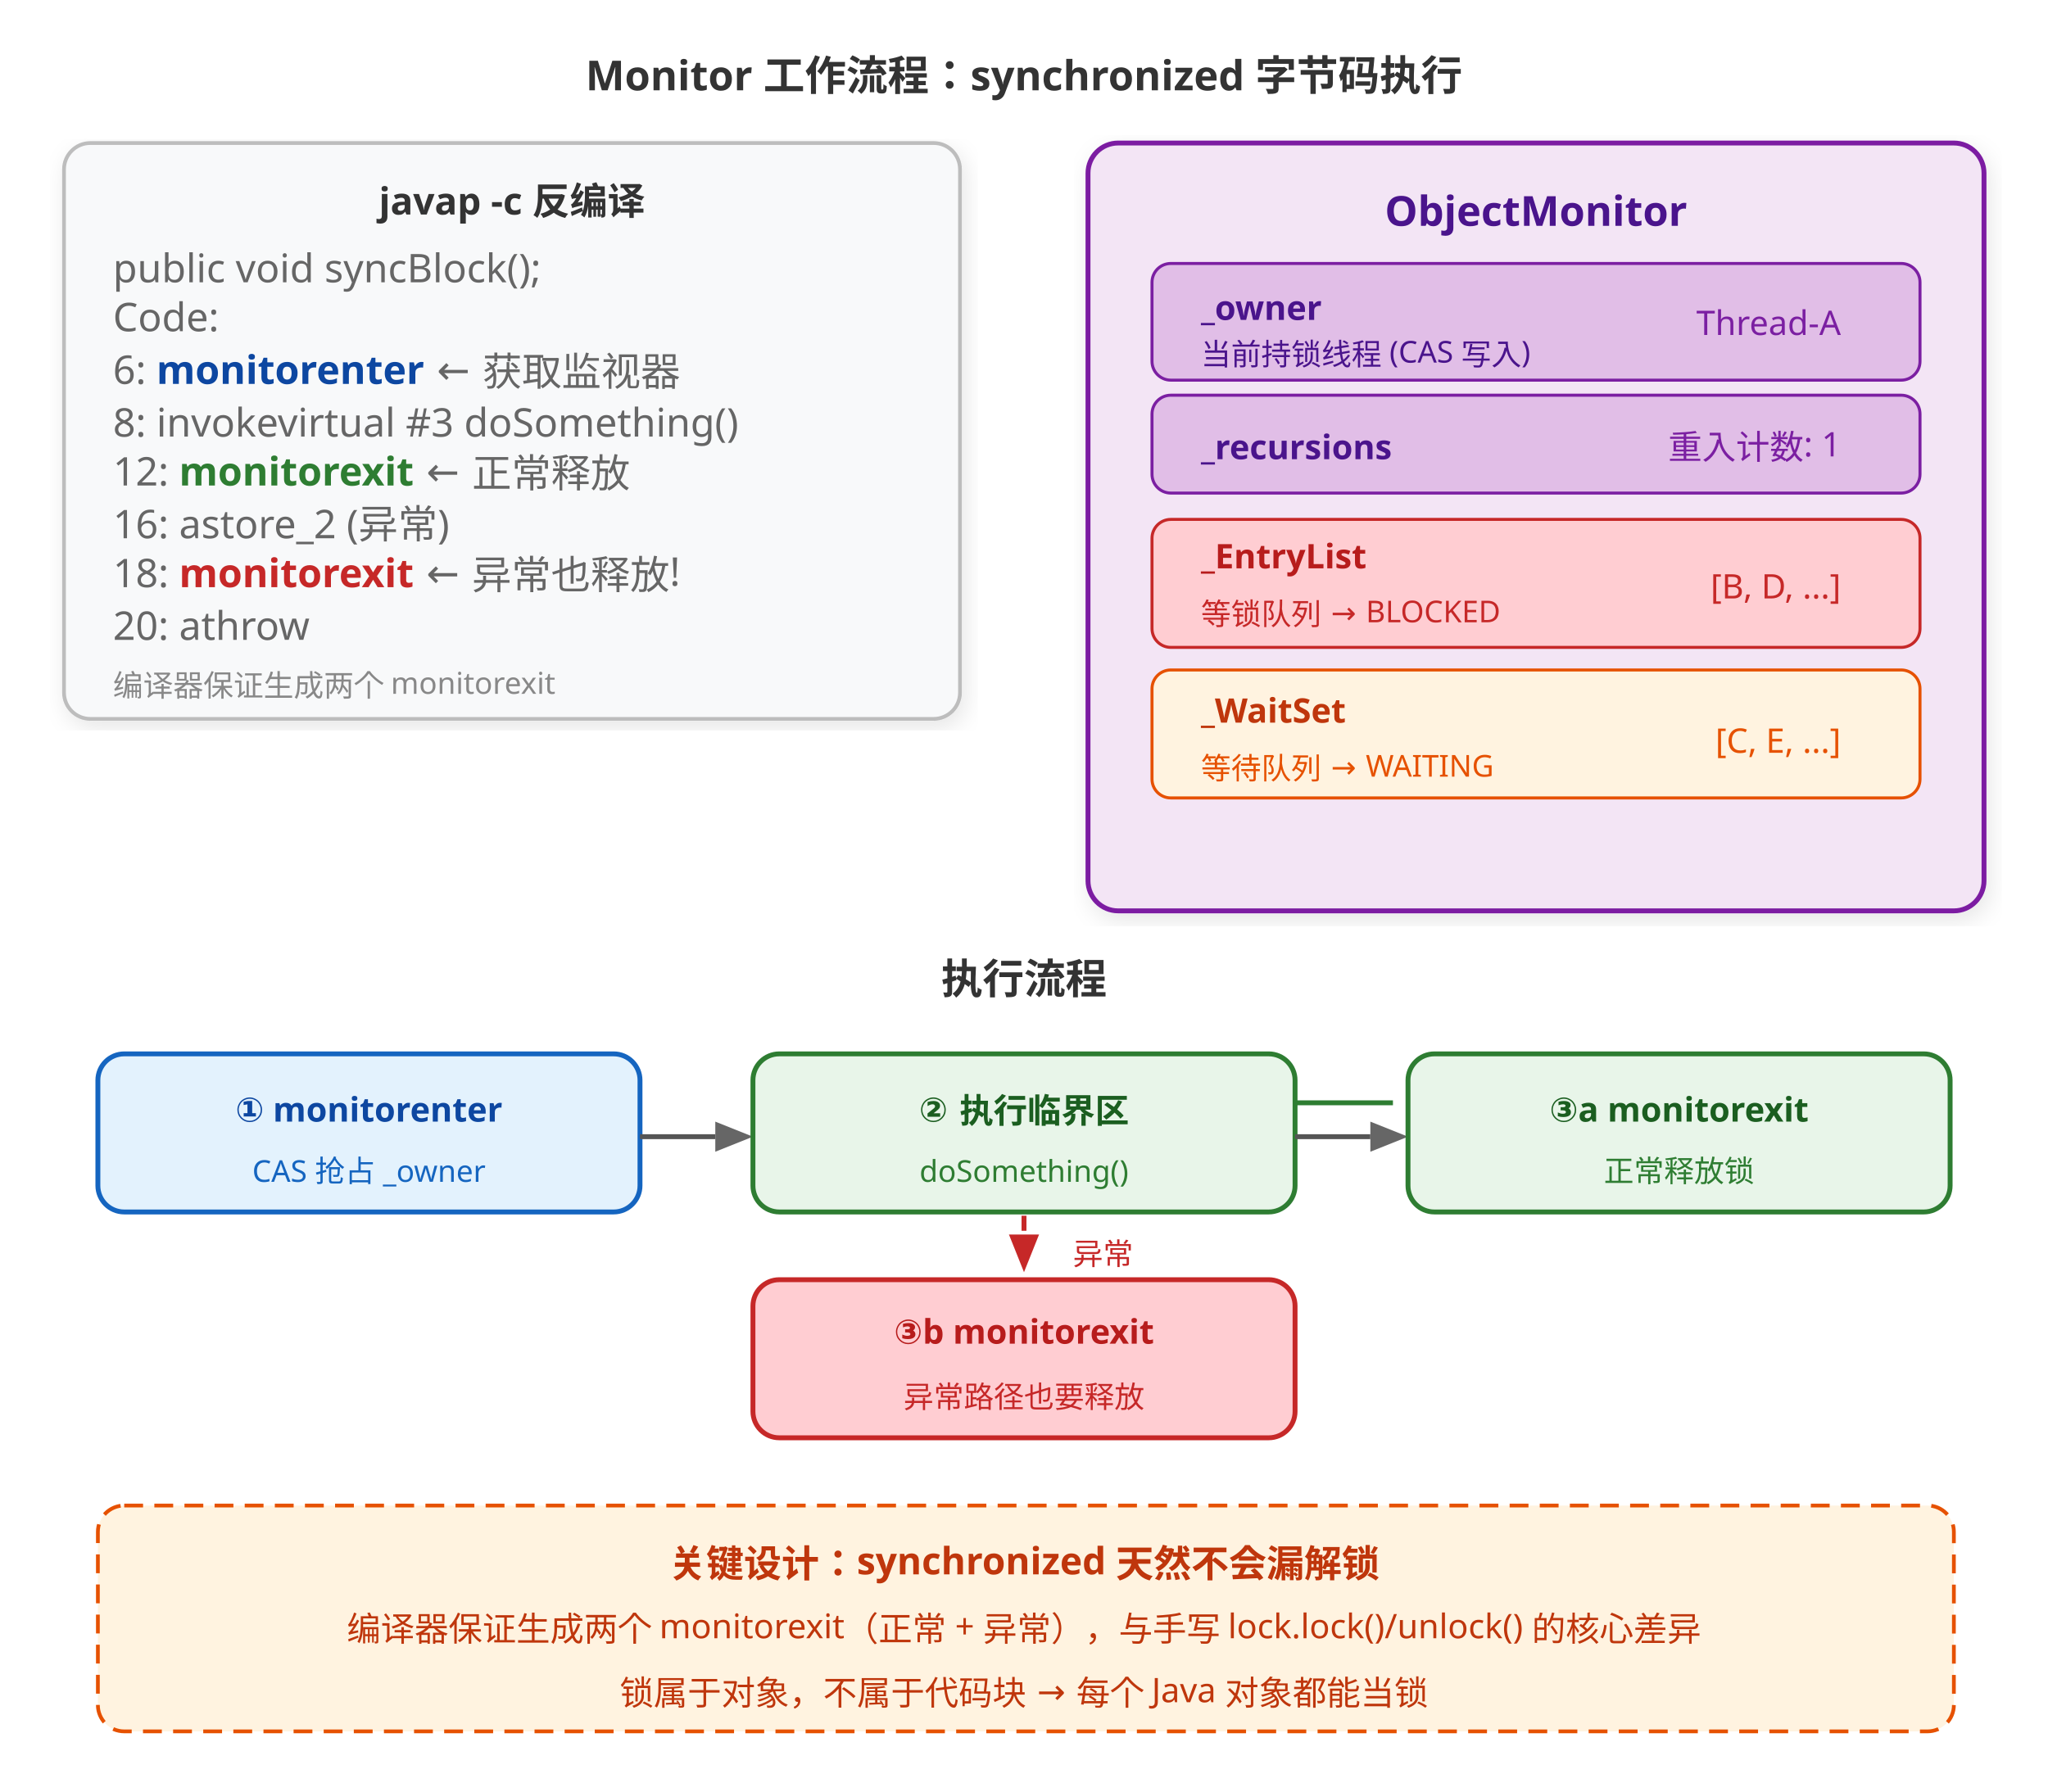
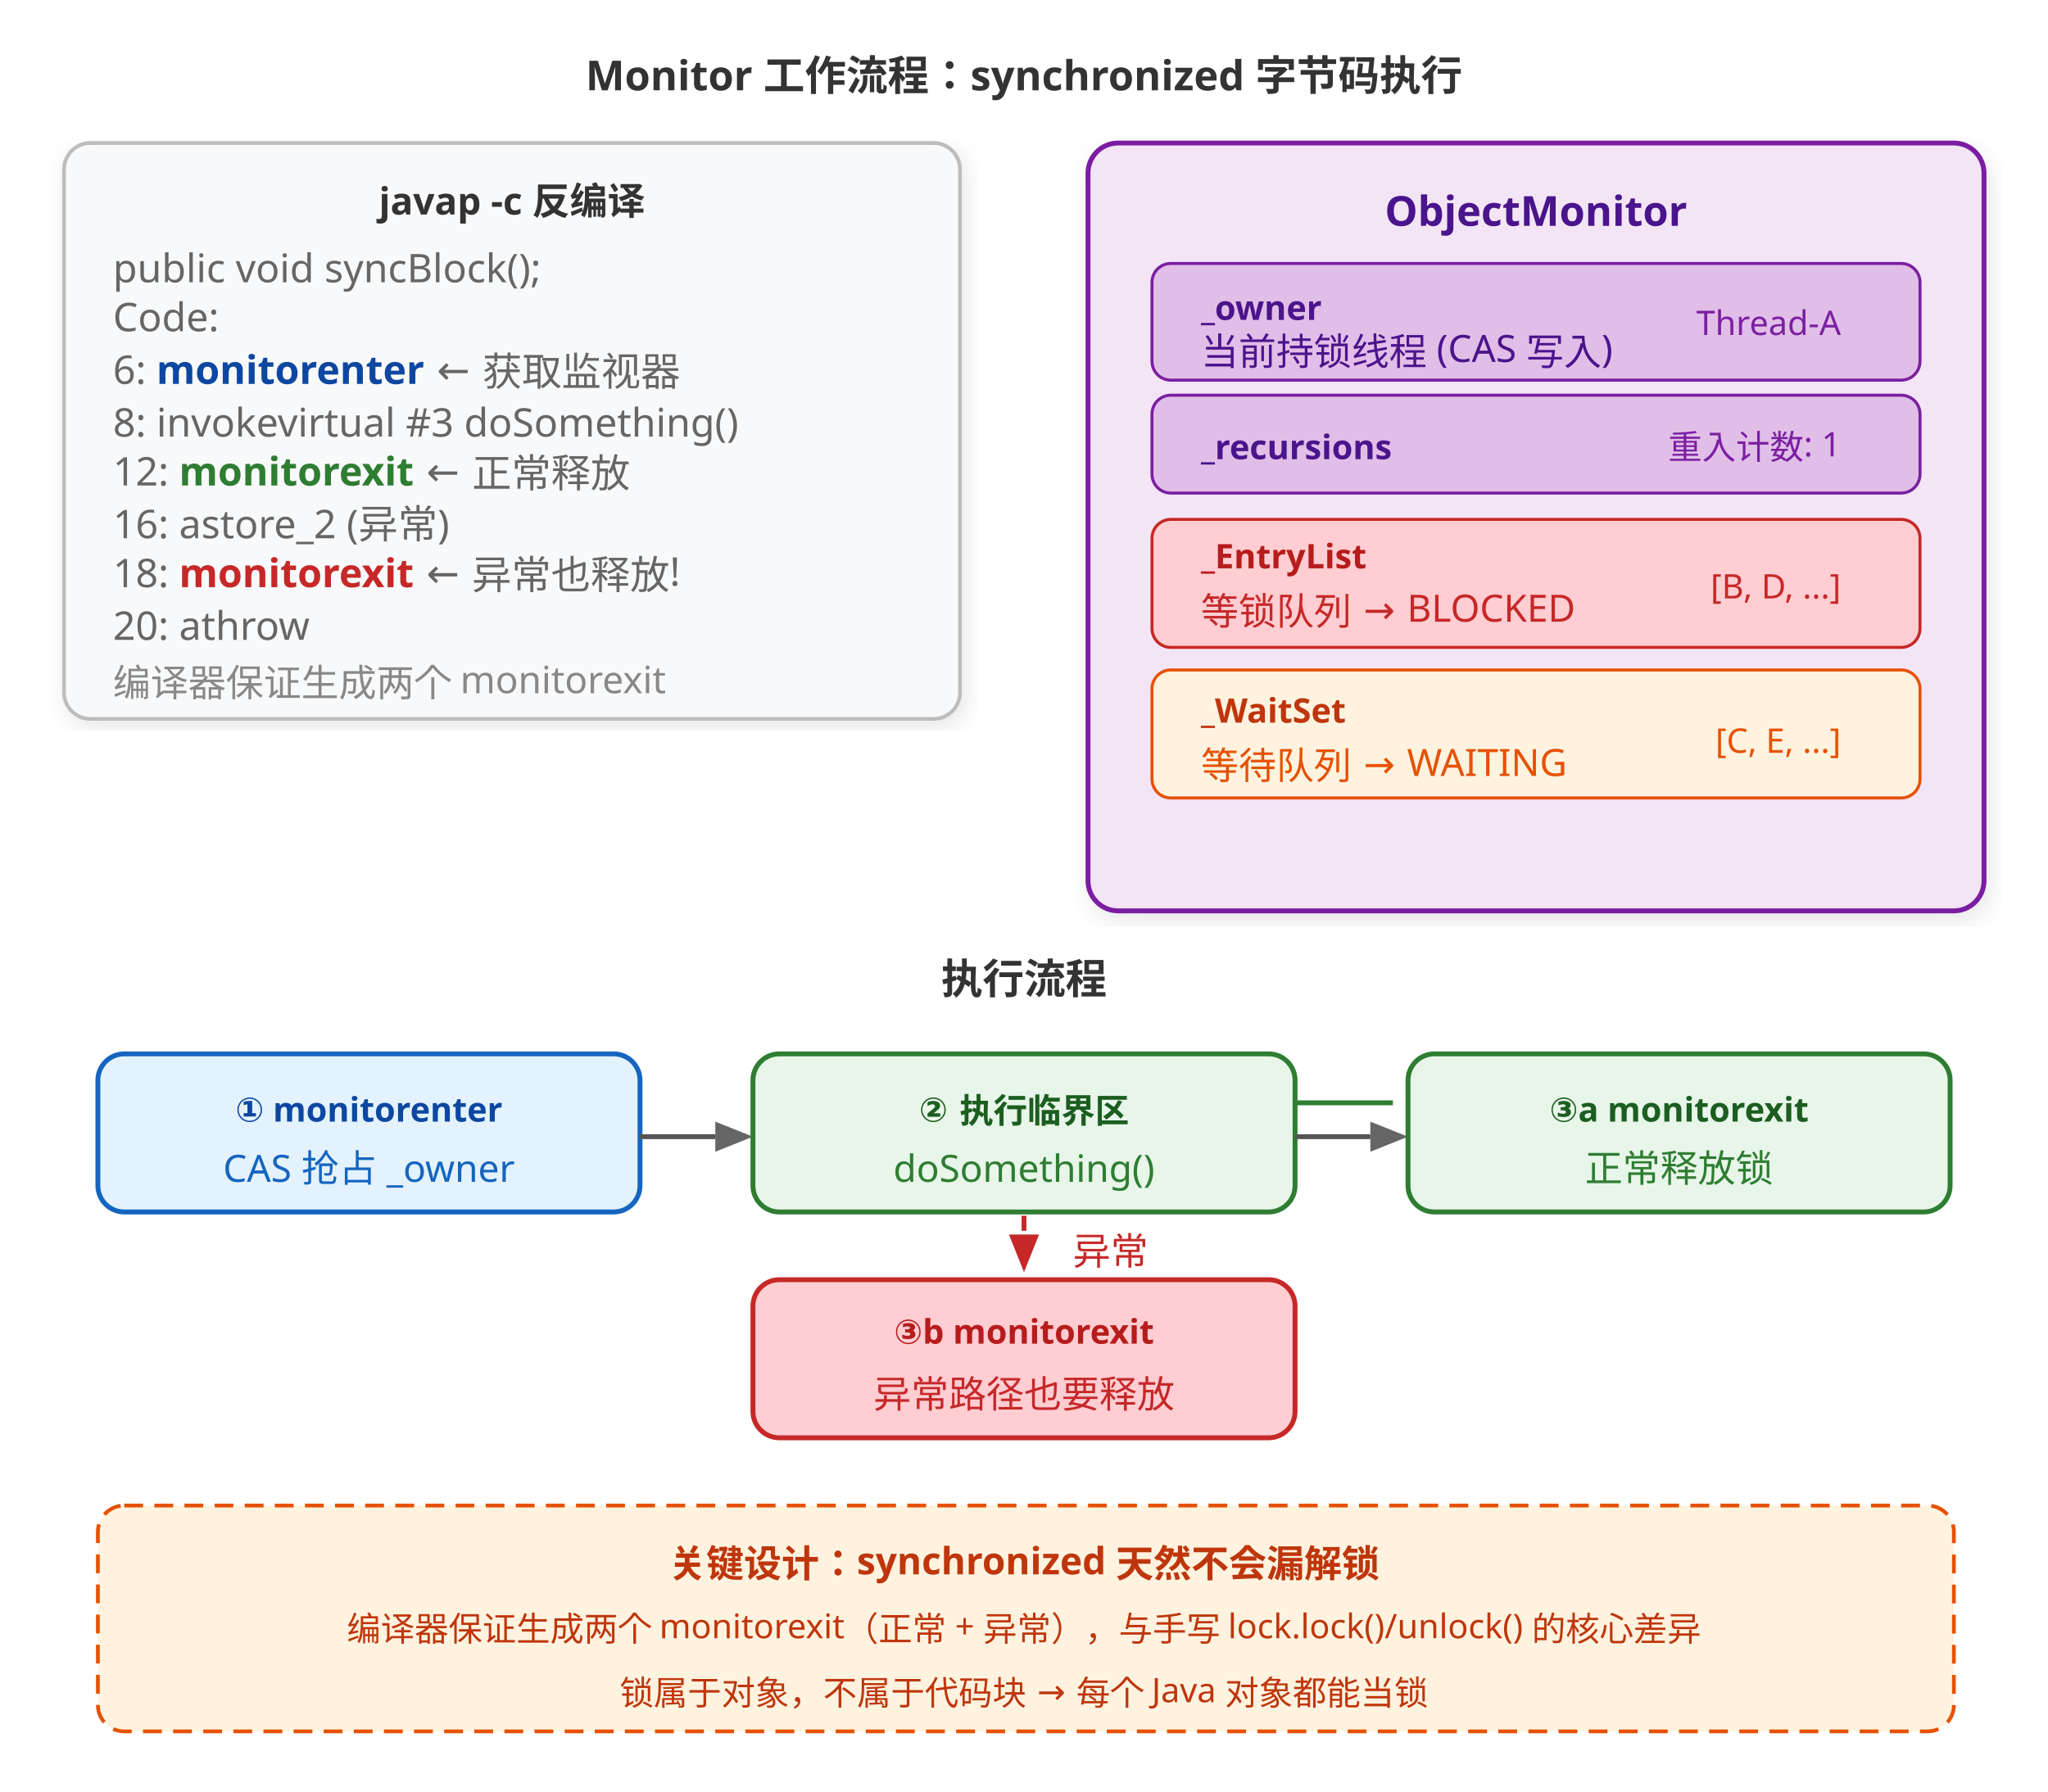
<svg xmlns="http://www.w3.org/2000/svg" viewBox="0 0 544 476" width="544" height="476">
  <defs>
    <style>
      text { font-family: 'Noto Sans SC','PingFang SC','Microsoft YaHei',sans-serif; }
    </style>
    <filter id="shadow" x="-2%" y="-2%" width="104%" height="104%">
      <feDropShadow dx="1" dy="2" stdDeviation="3" flood-opacity="0.10" />
    </filter>
    <marker id="arrowG" markerWidth="10" markerHeight="8" refX="0" refY="4" orient="auto" markerUnits="userSpaceOnUse">
      <path d="M0,0 L10,4 L0,8 Z" fill="#2e7d32" />
    </marker>
    <marker id="arrowR" markerWidth="10" markerHeight="8" refX="0" refY="4" orient="auto" markerUnits="userSpaceOnUse">
      <path d="M0,0 L10,4 L0,8 Z" fill="#c62828" />
    </marker>
    <marker id="arrowB" markerWidth="10" markerHeight="8" refX="0" refY="4" orient="auto" markerUnits="userSpaceOnUse">
      <path d="M0,0 L10,4 L0,8 Z" fill="#666666" />
    </marker>
  </defs>
  <text x="272" y="24" text-anchor="middle" font-size="11" font-weight="bold" fill="#333333">Monitor 工作流程：synchronized 字节码执行</text>
  <rect x="17" y="38" width="238" height="153" rx="7" fill="#f8f9fa" stroke="#bdbdbd" stroke-width="1" filter="url(#shadow)" />
  <text x="136" y="57" text-anchor="middle" font-size="10" font-weight="bold" fill="#333333">javap -c 反编译</text>
  <text x="30" y="75" font-family="monospace" font-size="10.5" fill="#666666">public void syncBlock();</text>
  <text x="30" y="88" font-family="monospace" font-size="10.5" fill="#666666">  Code:</text>
  <text x="30" y="102" font-family="monospace" font-size="10.5" fill="#666666">    6: <tspan font-weight="bold" fill="#0d47a1">monitorenter</tspan>   ← 获取监视器</text>
  <text x="30" y="116" font-family="monospace" font-size="10.5" fill="#666666">    8: invokevirtual #3  doSomething()</text>
  <text x="30" y="129" font-family="monospace" font-size="10.5" fill="#666666">   12: <tspan font-weight="bold" fill="#2e7d32">monitorexit</tspan>    ← 正常释放</text>
  <text x="30" y="143" font-family="monospace" font-size="10.5" fill="#666666">   16: astore_2  (异常)</text>
  <text x="30" y="156" font-family="monospace" font-size="10.5" fill="#666666">   18: <tspan font-weight="bold" fill="#c62828">monitorexit</tspan>    ← 异常也释放!</text>
  <text x="30" y="170" font-family="monospace" font-size="10.5" fill="#666666">   20: athrow</text>
-   <text x="30" y="185" font-size="8" fill="#888888">编译器保证生成两个 monitorexit</text>
+   <text x="30" y="185" font-size="10" fill="#888888">编译器保证生成两个 monitorexit</text>
  <rect x="289" y="38" width="238" height="204" rx="8" fill="#f3e5f5" stroke="#7b1fa2" stroke-width="1.3" filter="url(#shadow)" />
  <text x="408" y="60" text-anchor="middle" font-size="11" font-weight="bold" fill="#4a148c">ObjectMonitor</text>
  <rect x="306" y="70" width="204" height="31" rx="5" fill="#e1bee7" stroke="#7b1fa2" stroke-width="0.8" />
  <text x="319" y="85" font-size="9" font-weight="bold" fill="#4a148c">_owner</text>
-   <text x="319" y="97" font-size="8" fill="#4a148c">当前持锁线程 (CAS 写入)</text>
+   <text x="319" y="97" font-size="10" fill="#4a148c">当前持锁线程 (CAS 写入)</text>
  <text x="489" y="89" text-anchor="end" font-family="monospace" font-size="9" fill="#7b1fa2">Thread-A</text>
  <rect x="306" y="105" width="204" height="26" rx="5" fill="#e1bee7" stroke="#7b1fa2" stroke-width="0.8" />
  <text x="319" y="122" font-size="9" font-weight="bold" fill="#4a148c">_recursions</text>
  <text x="489" y="122" text-anchor="end" font-family="monospace" font-size="9" fill="#7b1fa2">重入计数: 1</text>
  <rect x="306" y="138" width="204" height="34" rx="5" fill="#ffcdd2" stroke="#c62828" stroke-width="0.8" />
  <text x="319" y="151" font-size="9" font-weight="bold" fill="#b71c1c">_EntryList</text>
-   <text x="319" y="166" font-size="8" fill="#c62828">等锁队列 → BLOCKED</text>
+   <text x="319" y="166" font-size="10" fill="#c62828">等锁队列 → BLOCKED</text>
  <text x="489" y="159" text-anchor="end" font-family="monospace" font-size="9" fill="#c62828">[B, D, ...]</text>
  <rect x="306" y="178" width="204" height="34" rx="5" fill="#fff3e0" stroke="#e65100" stroke-width="0.8" />
  <text x="319" y="192" font-size="9" font-weight="bold" fill="#bf360c">_WaitSet</text>
-   <text x="319" y="207" font-size="8" fill="#e65100">等待队列 → WAITING</text>
+   <text x="319" y="207" font-size="10" fill="#e65100">等待队列 → WAITING</text>
  <text x="489" y="200" text-anchor="end" font-family="monospace" font-size="9" fill="#e65100">[C, E, ...]</text>
  <text x="272" y="264" text-anchor="middle" font-size="11" font-weight="bold" fill="#333333">执行流程</text>
  <rect x="26" y="280" width="144" height="42" rx="7" fill="#e3f2fd" stroke="#1565c0" stroke-width="1.3" />
  <text x="98" y="298" text-anchor="middle" font-size="9" font-weight="bold" fill="#0d47a1">① monitorenter</text>
-   <text x="98" y="314" text-anchor="middle" font-size="8" fill="#1565c0">CAS 抢占 _owner</text>
+   <text x="98" y="314" text-anchor="middle" font-size="10" fill="#1565c0">CAS 抢占 _owner</text>
  <line x1="170" y1="302" x2="190" y2="302" stroke="#555555" stroke-width="1.3" marker-end="url(#arrowB)" />
  <rect x="200" y="280" width="144" height="42" rx="7" fill="#e8f5e9" stroke="#2e7d32" stroke-width="1.3" />
  <text x="272" y="298" text-anchor="middle" font-size="9" font-weight="bold" fill="#1b5e20">② 执行临界区</text>
-   <text x="272" y="314" text-anchor="middle" font-size="8" fill="#2e7d32">doSomething()</text>
+   <text x="272" y="314" text-anchor="middle" font-size="10" fill="#2e7d32">doSomething()</text>
  <line x1="344" y1="302" x2="364" y2="302" stroke="#555555" stroke-width="1.3" marker-end="url(#arrowB)" />
  <rect x="374" y="280" width="144" height="42" rx="7" fill="#e8f5e9" stroke="#2e7d32" stroke-width="1.3" />
  <text x="446" y="298" text-anchor="middle" font-size="9" font-weight="bold" fill="#1b5e20">③a monitorexit</text>
-   <text x="446" y="314" text-anchor="middle" font-size="8" fill="#2e7d32">正常释放锁</text>
+   <text x="446" y="314" text-anchor="middle" font-size="10" fill="#2e7d32">正常释放锁</text>
  <rect x="200" y="340" width="144" height="42" rx="7" fill="#ffcdd2" stroke="#c62828" stroke-width="1.3" />
  <text x="272" y="357" text-anchor="middle" font-size="9" font-weight="bold" fill="#b71c1c">③b monitorexit</text>
-   <text x="272" y="374" text-anchor="middle" font-size="8" fill="#c62828">异常路径也要释放</text>
+   <text x="272" y="374" text-anchor="middle" font-size="10" fill="#c62828">异常路径也要释放</text>
  <line x1="272" y1="323" x2="272" y2="328" stroke="#c62828" stroke-width="1.3" stroke-dasharray="4,3" marker-end="url(#arrowR)" />
-   <text x="285" y="336" font-size="8" fill="#c62828">异常</text>
+   <text x="285" y="336" font-size="10" fill="#c62828">异常</text>
  <line x1="344" y1="293" x2="370" y2="293" stroke="#2e7d32" stroke-width="1.3" />
  <rect x="26" y="400" width="493" height="60" rx="7" fill="#fff3e0" stroke="#e65100" stroke-width="1" stroke-dasharray="5,3" />
  <text x="272" y="419" text-anchor="middle" font-size="10" font-weight="bold" fill="#bf360c">关键设计：synchronized 天然不会漏解锁</text>
  <text x="272" y="436" text-anchor="middle" font-size="9" fill="#bf360c">编译器保证生成两个 monitorexit（正常 + 异常），与手写 lock.lock()/unlock() 的核心差异</text>
  <text x="272" y="453" text-anchor="middle" font-size="9" fill="#bf360c">锁属于对象，不属于代码块 → 每个 Java 对象都能当锁</text>
</svg>
